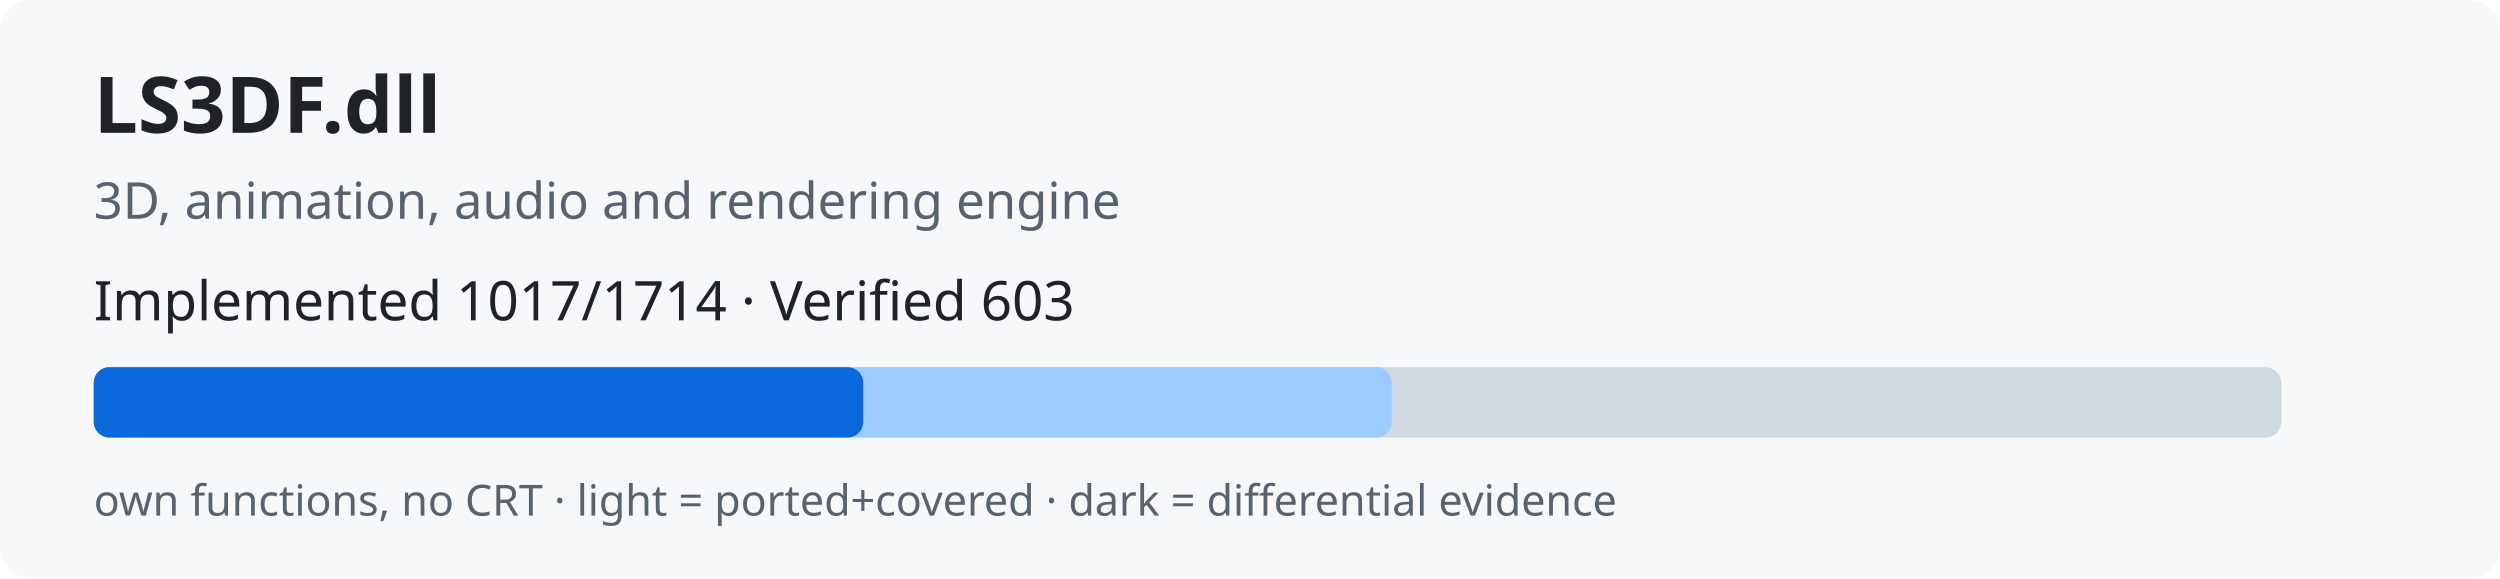
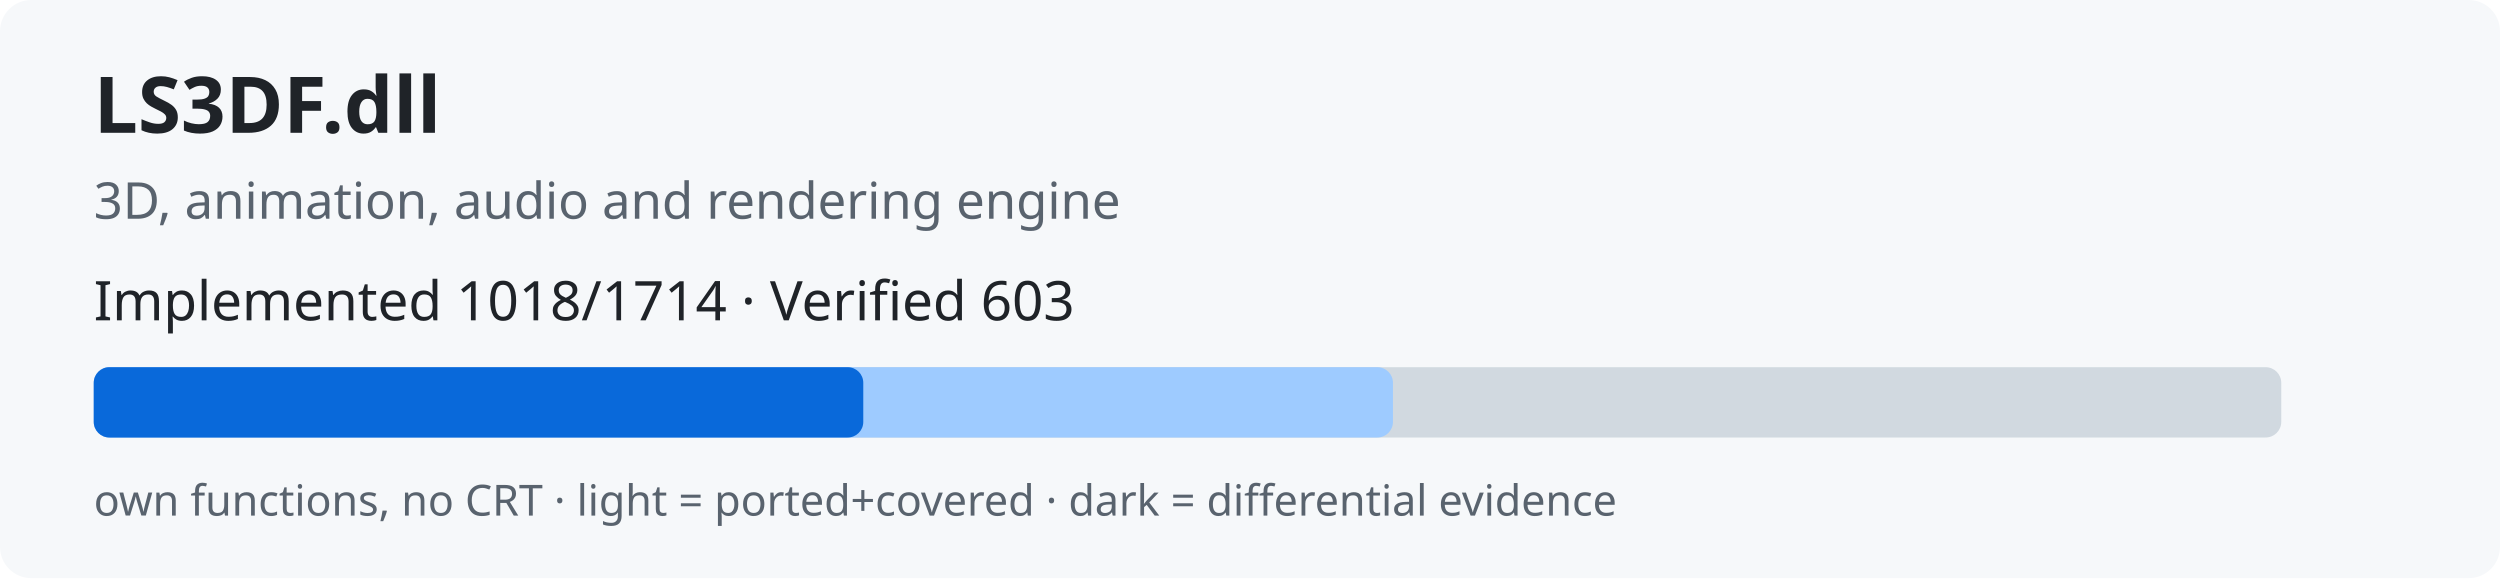
<svg xmlns="http://www.w3.org/2000/svg" width="640" height="148" role="img">
  <rect width="640" height="148" rx="8" fill="#f6f8fa" />
  <text x="24" y="34" font-family="sans-serif" font-size="20" font-weight="bold" fill="#1f2328">LS3DF.dll</text>
  <text x="24" y="56" font-family="sans-serif" font-size="13" fill="#59636e">3D, animation, audio and rendering engine</text>
-   <text x="24" y="82" font-family="sans-serif" font-size="14" fill="#1f2328">Implemented 1017/1714 · Verified 603</text>
+   <text x="24" y="82" font-family="sans-serif" font-size="14" fill="#1f2328">Implemented 1018/1714 · Verified 603</text>
  <rect x="24" y="94" width="560" height="18" rx="4" fill="#d1d9e0" />
-   <rect x="24" y="94" width="332.3" height="18" rx="4" fill="#9ecbff" />
+   <rect x="24" y="94" width="332.6" height="18" rx="4" fill="#9ecbff" />
  <rect x="24" y="94" width="197.0" height="18" rx="4" fill="#0969da" />
  <text x="24" y="132" font-family="sans-serif" font-size="11" fill="#59636e">own functions, no CRT · light = ported+covered · dark = differential evidence</text>
</svg>
